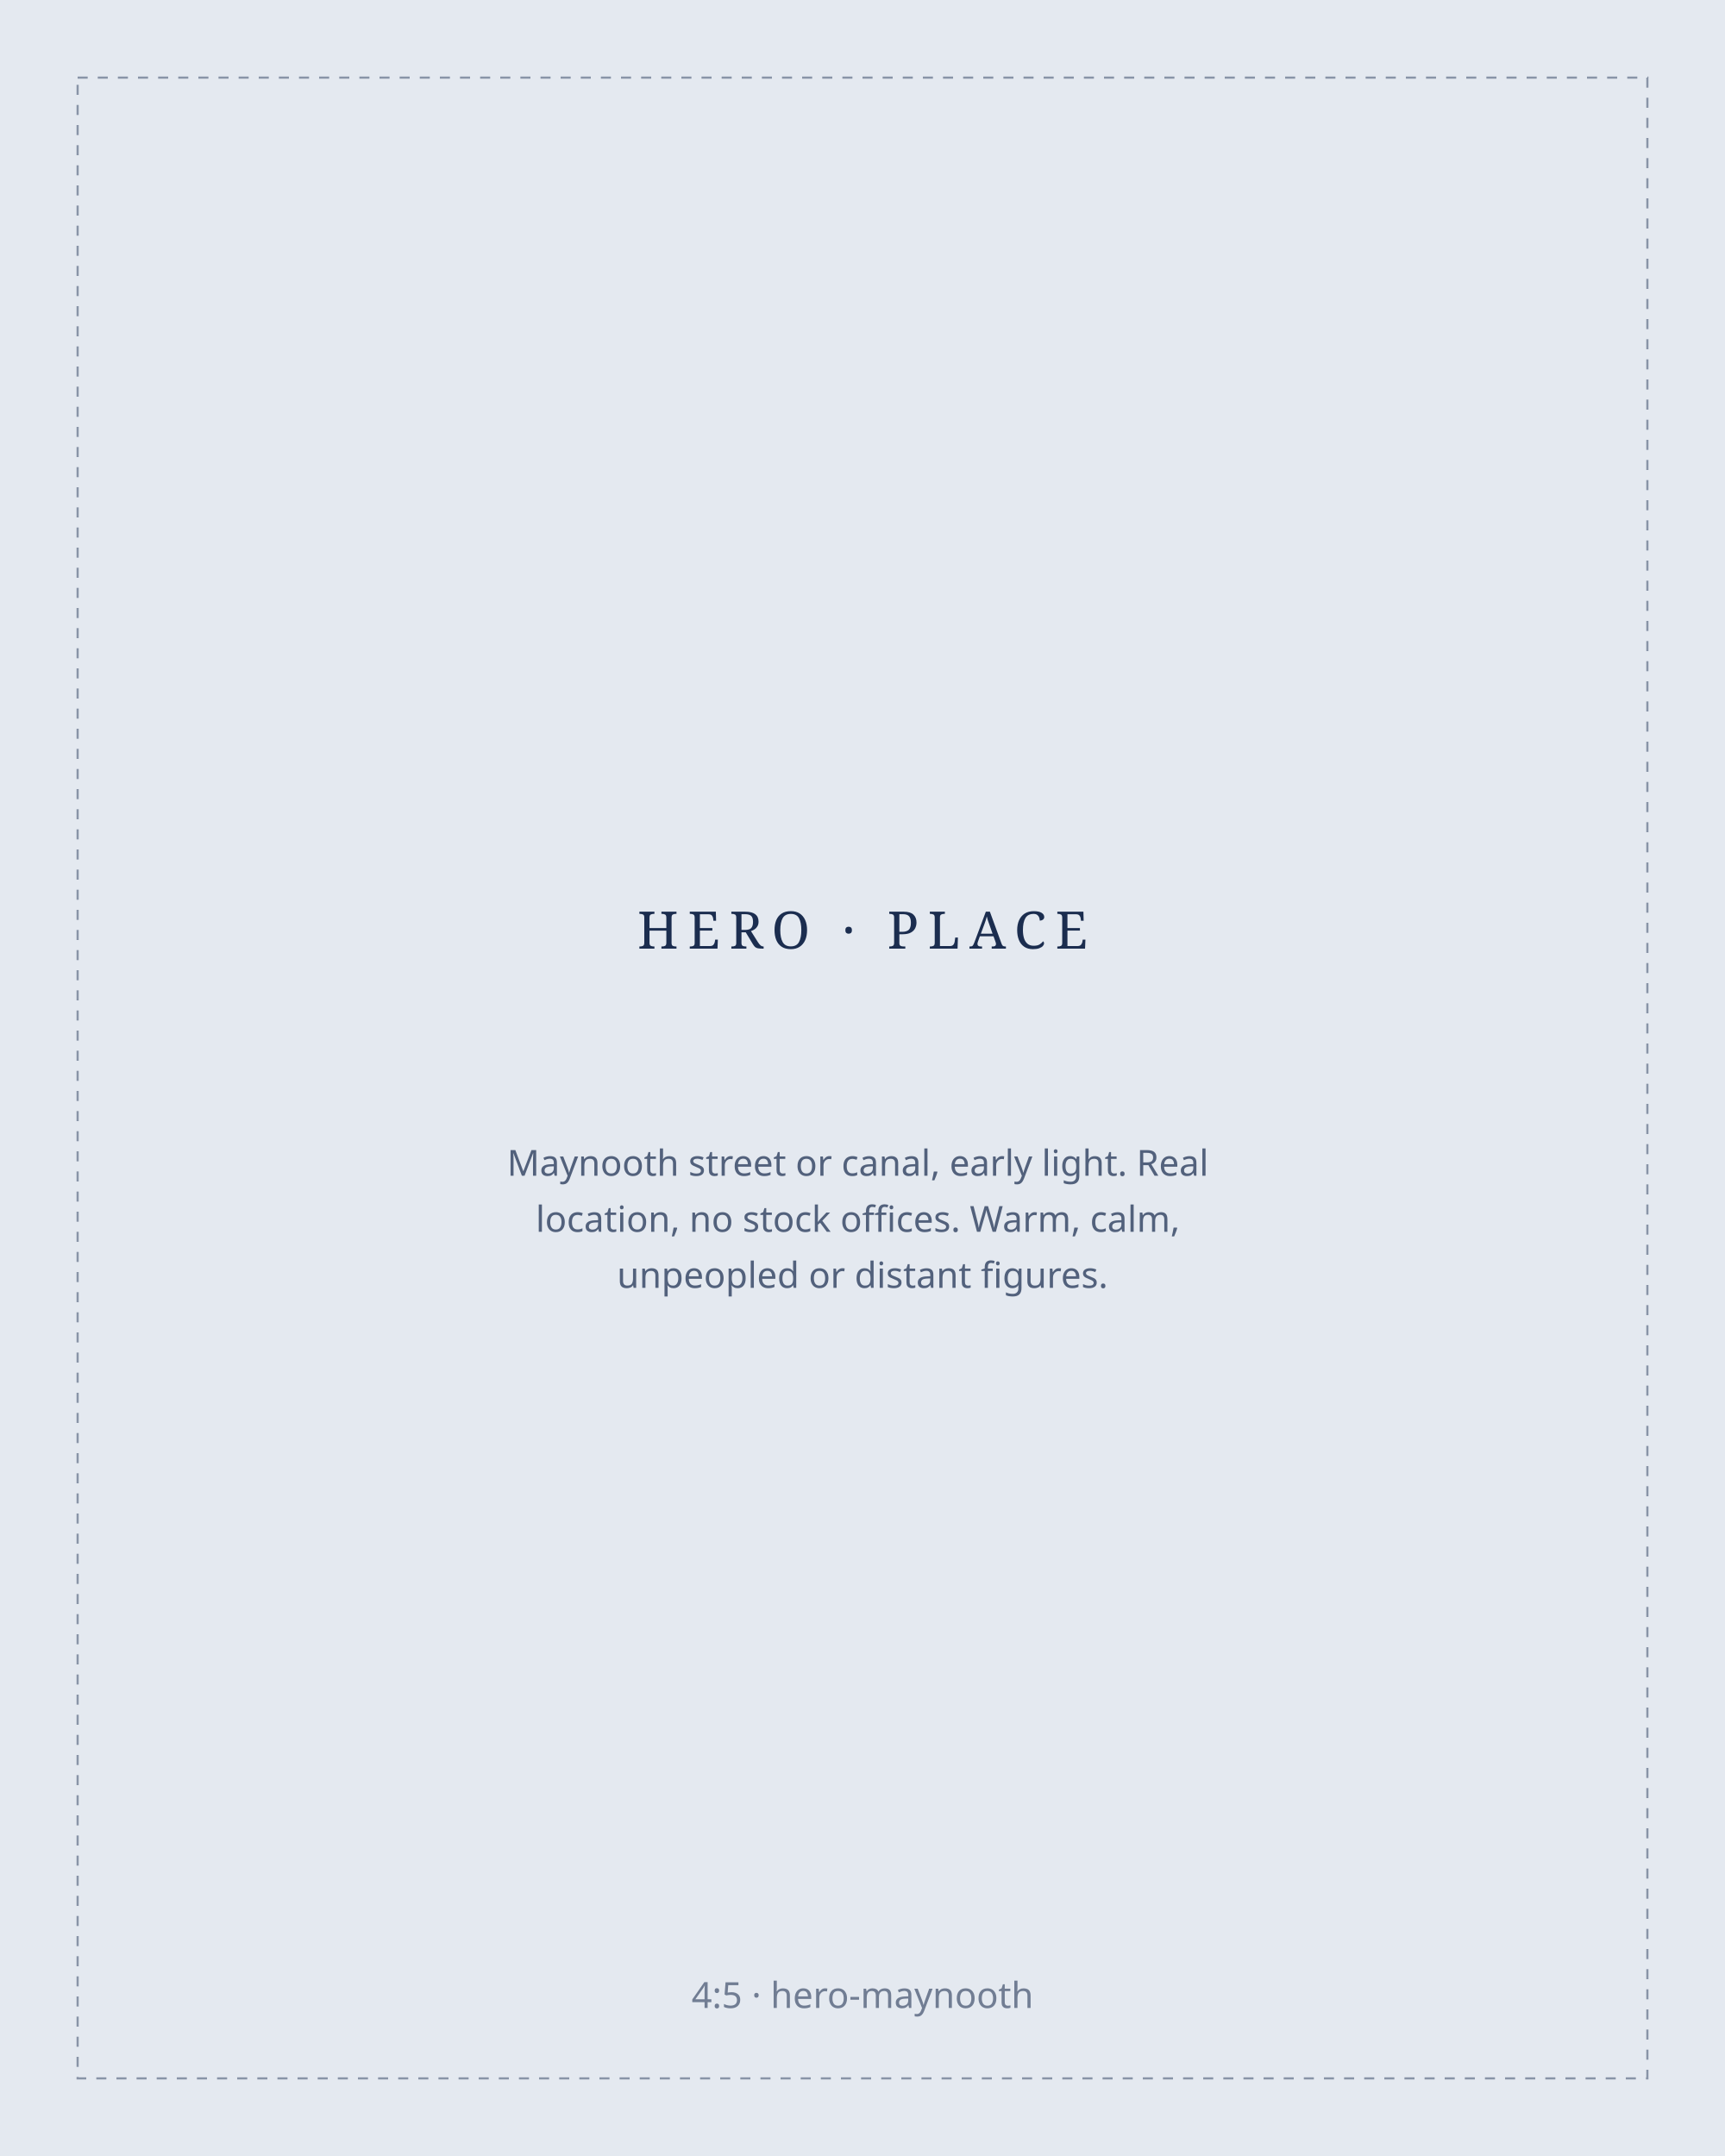
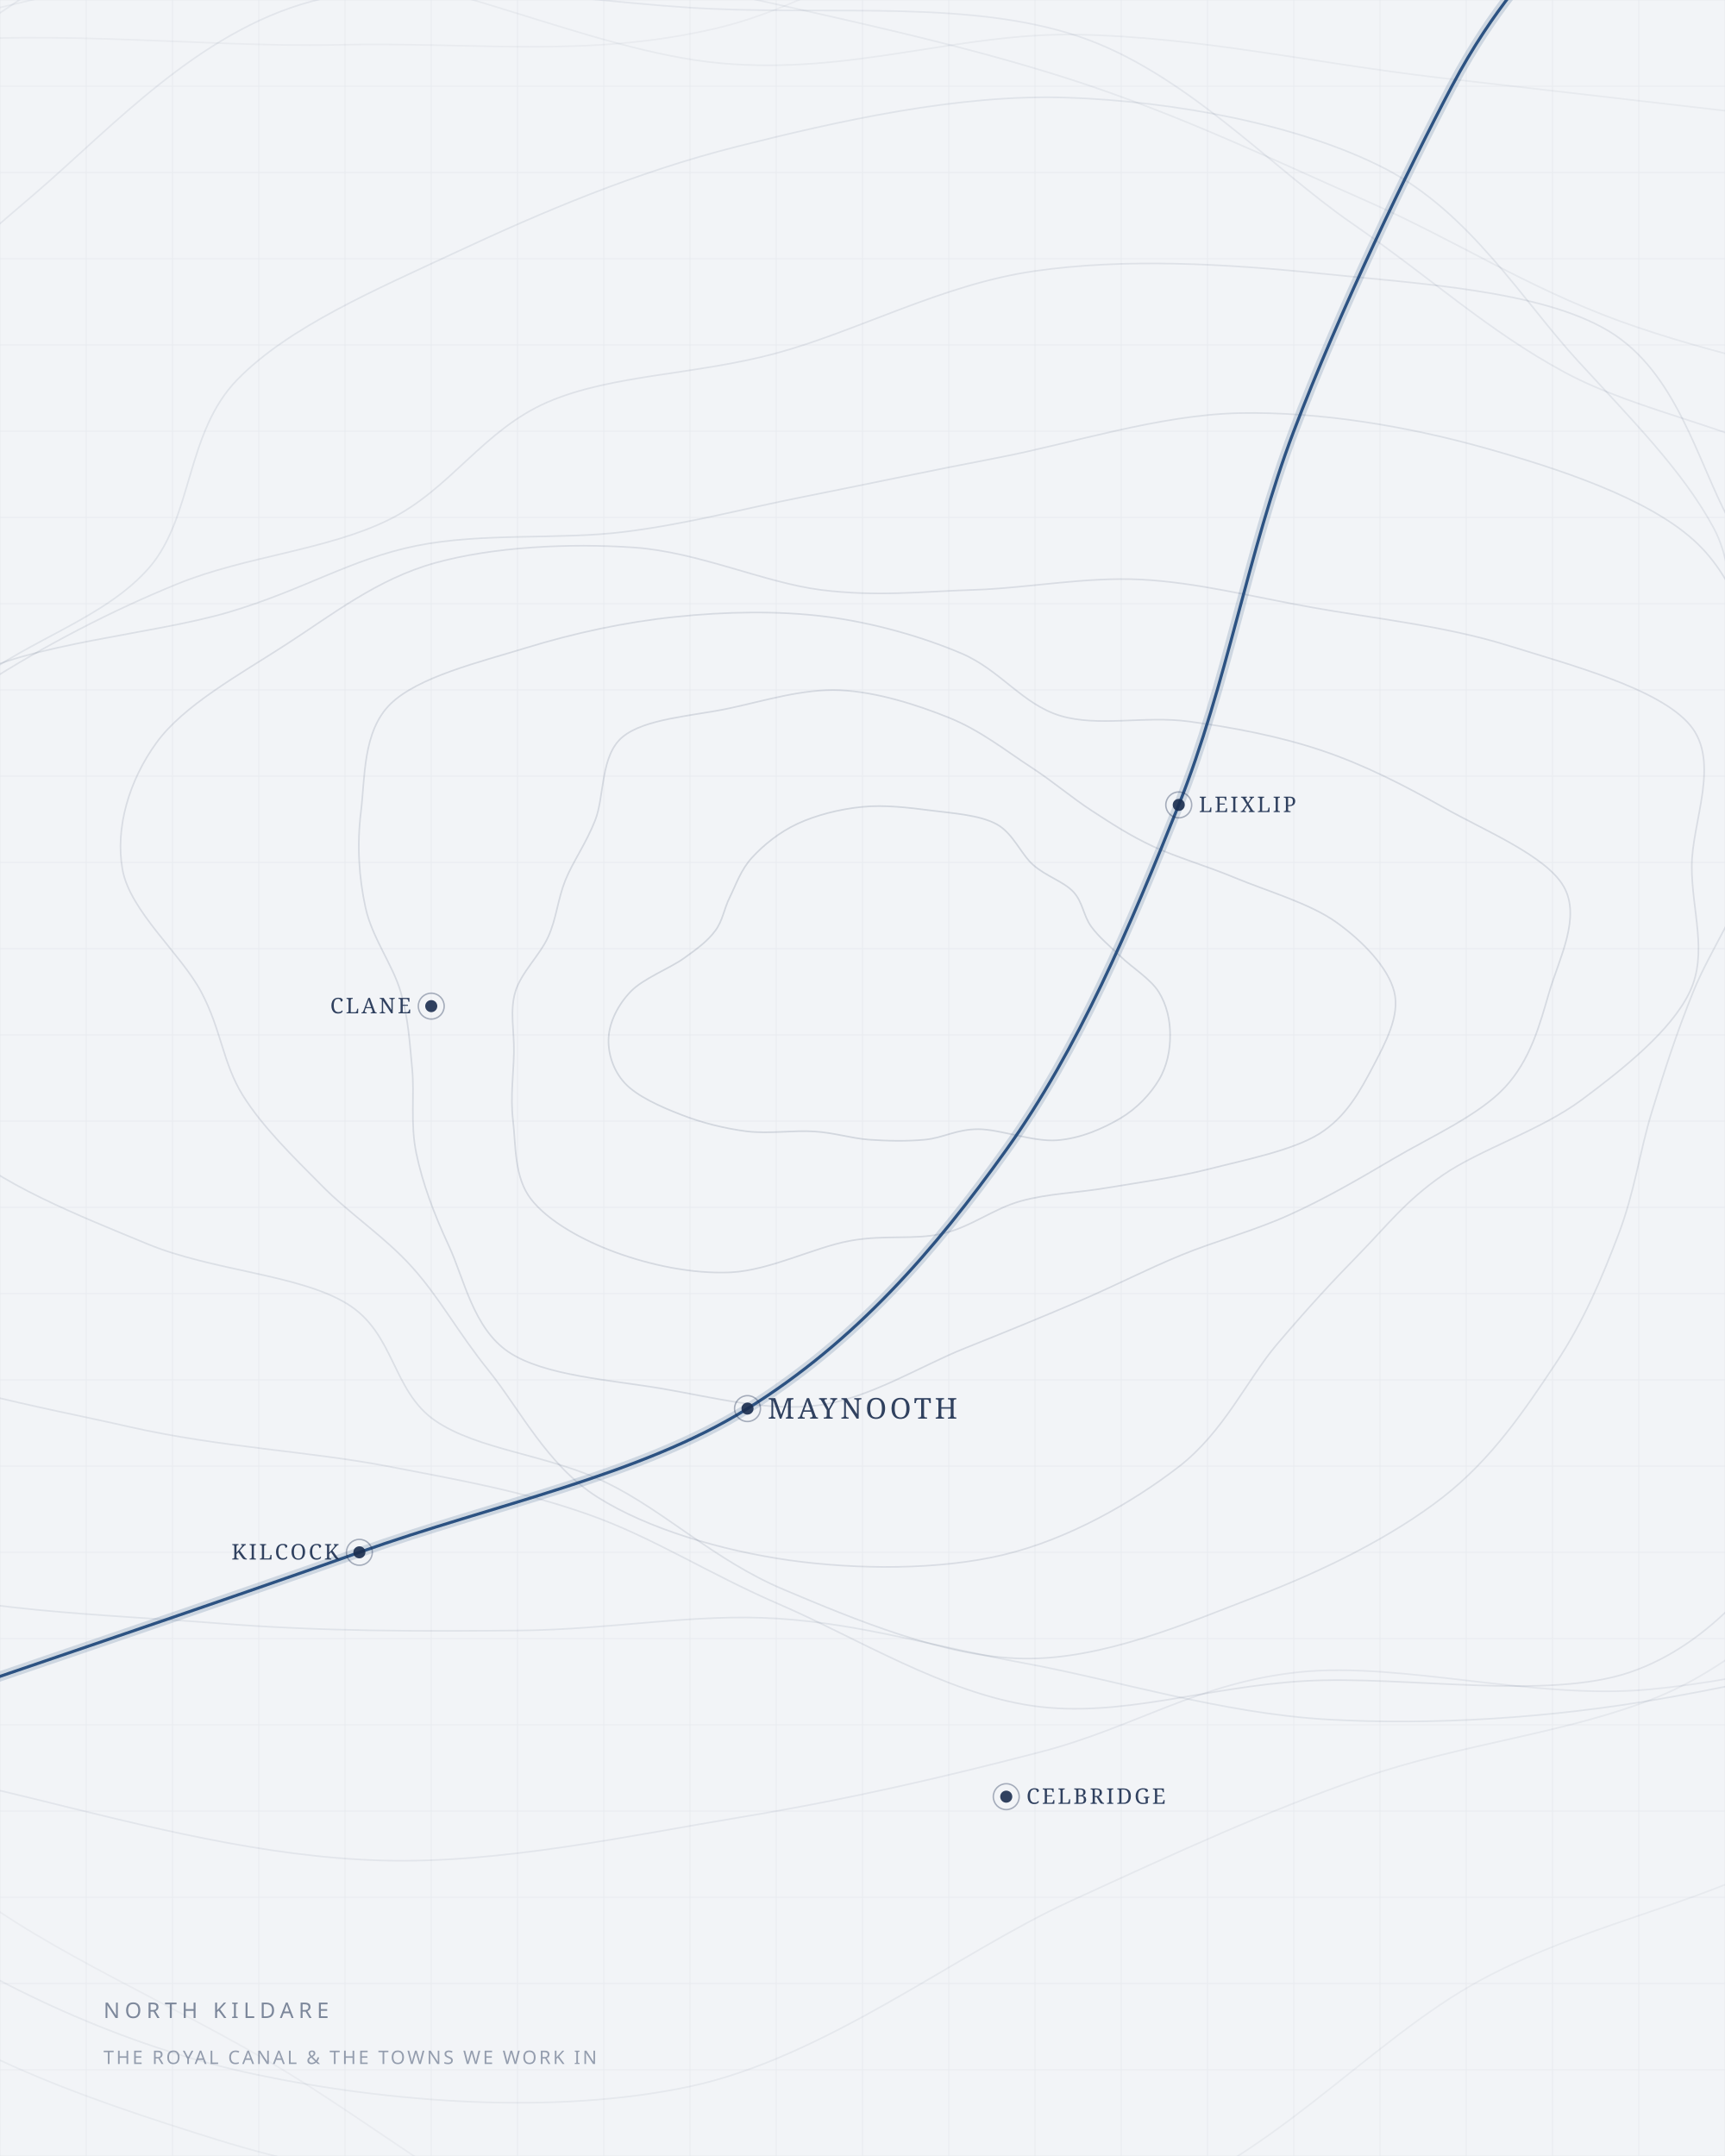
- <svg xmlns="http://www.w3.org/2000/svg" viewBox="0 0 1200 1500" width="1200" height="1500" role="img" aria-label="Placeholder: Hero · place">
-   <rect width="1200" height="1500" fill="#e4e9f0" />
-   <rect x="54" y="54" width="1092" height="1392" fill="none" stroke="rgba(27,45,79,0.45)" stroke-width="1.5" stroke-dasharray="7 7" />
-   <g font-family="Georgia, serif" text-anchor="middle">
-     <text x="50%" y="660" font-size="36" letter-spacing="6.5" fill="#1b2d4f">HERO · PLACE</text>
+ <svg xmlns="http://www.w3.org/2000/svg" viewBox="0 0 1200 1500" width="1200" height="1500" role="img" aria-label="Map of North Kildare showing the Royal Canal and the towns Liffey Accountancy serves">
+   <rect width="1200" height="1500" fill="#f2f4f7" />
+   <g stroke="#1b2d4f" stroke-width="0.6" opacity="0.05">
+     <line x1="0" y1="0" x2="0" y2="1500" />
+     <line x1="60" y1="0" x2="60" y2="1500" />
+     <line x1="120" y1="0" x2="120" y2="1500" />
+     <line x1="180" y1="0" x2="180" y2="1500" />
+     <line x1="240" y1="0" x2="240" y2="1500" />
+     <line x1="300" y1="0" x2="300" y2="1500" />
+     <line x1="360" y1="0" x2="360" y2="1500" />
+     <line x1="420" y1="0" x2="420" y2="1500" />
+     <line x1="480" y1="0" x2="480" y2="1500" />
+     <line x1="540" y1="0" x2="540" y2="1500" />
+     <line x1="600" y1="0" x2="600" y2="1500" />
+     <line x1="660" y1="0" x2="660" y2="1500" />
+     <line x1="720" y1="0" x2="720" y2="1500" />
+     <line x1="780" y1="0" x2="780" y2="1500" />
+     <line x1="840" y1="0" x2="840" y2="1500" />
+     <line x1="900" y1="0" x2="900" y2="1500" />
+     <line x1="960" y1="0" x2="960" y2="1500" />
+     <line x1="1020" y1="0" x2="1020" y2="1500" />
+     <line x1="1080" y1="0" x2="1080" y2="1500" />
+     <line x1="1140" y1="0" x2="1140" y2="1500" />
+     <line x1="1200" y1="0" x2="1200" y2="1500" />
+     <line x1="0" y1="0" x2="1200" y2="0" />
+     <line x1="0" y1="60" x2="1200" y2="60" />
+     <line x1="0" y1="120" x2="1200" y2="120" />
+     <line x1="0" y1="180" x2="1200" y2="180" />
+     <line x1="0" y1="240" x2="1200" y2="240" />
+     <line x1="0" y1="300" x2="1200" y2="300" />
+     <line x1="0" y1="360" x2="1200" y2="360" />
+     <line x1="0" y1="420" x2="1200" y2="420" />
+     <line x1="0" y1="480" x2="1200" y2="480" />
+     <line x1="0" y1="540" x2="1200" y2="540" />
+     <line x1="0" y1="600" x2="1200" y2="600" />
+     <line x1="0" y1="660" x2="1200" y2="660" />
+     <line x1="0" y1="720" x2="1200" y2="720" />
+     <line x1="0" y1="780" x2="1200" y2="780" />
+     <line x1="0" y1="840" x2="1200" y2="840" />
+     <line x1="0" y1="900" x2="1200" y2="900" />
+     <line x1="0" y1="960" x2="1200" y2="960" />
+     <line x1="0" y1="1020" x2="1200" y2="1020" />
+     <line x1="0" y1="1080" x2="1200" y2="1080" />
+     <line x1="0" y1="1140" x2="1200" y2="1140" />
+     <line x1="0" y1="1200" x2="1200" y2="1200" />
+     <line x1="0" y1="1260" x2="1200" y2="1260" />
+     <line x1="0" y1="1320" x2="1200" y2="1320" />
+     <line x1="0" y1="1380" x2="1200" y2="1380" />
+     <line x1="0" y1="1440" x2="1200" y2="1440" />
+     <line x1="0" y1="1500" x2="1200" y2="1500" />
  </g>
-   <g font-family="system-ui, sans-serif" text-anchor="middle" fill="#1b2d4f" opacity="0.72">
-     <text x="50%" y="818" font-size="25">
-       <tspan x="50%" dy="0">Maynooth street or canal, early light. Real</tspan>
-       <tspan x="50%" dy="39">location, no stock offices. Warm, calm,</tspan>
-       <tspan x="50%" dy="39">unpeopled or distant figures.</tspan>
-     </text>
-     <text x="50%" y="1397" font-size="25" opacity="0.8">4:5  ·  hero-maynooth</text>
+   <path d="M 806.0 690.0 C 811.7 699.1 814.0 709.8 814.0 720.0 C 814.1 730.2 812.0 741.6 806.2 751.3 C 800.4 761.0 791.1 771.1 779.3 778.1 C 767.4 785.1 751.8 792.1 735.3 793.3 C 718.9 794.6 695.9 785.7 680.6 785.6 C 665.3 785.6 656.2 791.7 643.5 792.9 C 630.8 794.1 617.3 793.8 604.5 792.9 C 591.7 791.9 580.7 788.1 566.5 787.2 C 552.3 786.2 534.9 789.0 519.4 787.1 C 503.9 785.1 487.6 781.0 473.5 775.4 C 459.3 769.9 443.0 762.6 434.7 753.6 C 426.4 744.7 422.7 732.3 423.4 721.7 C 424.0 711.1 429.8 699.2 438.6 690.0 C 447.3 680.8 466.1 673.7 475.9 666.6 C 485.8 659.5 492.3 654.6 497.6 647.5 C 502.9 640.4 503.5 632.5 507.8 624.0 C 512.0 615.5 515.4 605.0 523.3 596.5 C 531.1 588.0 542.1 579.0 554.8 573.1 C 567.5 567.2 584.1 562.9 599.6 561.4 C 615.1 559.8 632.3 561.9 647.9 563.9 C 663.5 565.9 681.2 567.0 693.1 573.3 C 704.9 579.7 710.0 594.1 718.9 601.9 C 727.8 609.7 739.9 613.3 746.6 620.4 C 753.3 627.5 753.6 637.1 759.1 644.6 C 764.5 652.1 771.7 657.9 779.5 665.4 C 787.3 673.0 800.2 680.9 806.0 690.0 Z" fill="none" stroke="#1b2d4f" stroke-width="1.1" opacity="0.150" />
+   <path d="M 969.9 690.0 C 974.1 706.8 963.6 725.8 955.0 742.3 C 946.3 758.7 936.7 776.9 917.8 788.8 C 898.8 800.6 865.7 807.0 841.2 813.3 C 816.7 819.5 792.7 822.6 770.8 826.3 C 749.0 830.0 729.4 830.3 710.2 835.6 C 691.0 840.9 675.7 853.6 655.9 858.2 C 636.0 862.9 615.7 858.8 591.1 863.3 C 566.6 867.8 535.6 883.8 508.5 885.2 C 481.4 886.5 451.7 879.9 428.5 871.4 C 405.4 863.0 381.4 849.7 369.5 834.4 C 357.6 819.2 358.9 796.9 356.9 779.8 C 354.9 762.8 357.3 747.0 357.5 732.1 C 357.8 717.1 354.5 703.4 358.5 690.0 C 362.5 676.6 375.6 664.6 381.4 651.7 C 387.2 638.8 387.9 625.9 393.3 612.4 C 398.8 599.0 407.4 587.4 414.0 570.8 C 420.6 554.2 417.5 525.8 433.0 512.8 C 448.6 499.8 482.1 498.2 507.3 492.8 C 532.5 487.4 558.7 479.1 584.2 480.2 C 609.7 481.3 638.1 490.4 660.1 499.3 C 682.2 508.2 700.1 522.6 716.7 533.4 C 733.3 544.2 745.4 554.9 759.6 564.1 C 773.9 573.4 785.6 581.1 802.2 588.9 C 818.8 596.6 838.2 602.0 859.4 610.8 C 880.7 619.7 911.3 628.5 929.7 641.7 C 948.1 654.9 965.7 673.2 969.9 690.0 Z" fill="none" stroke="#1b2d4f" stroke-width="1.1" opacity="0.139" />
+   <path d="M 1077.8 690.0 C 1071.0 713.3 1064.7 737.4 1046.7 756.7 C 1028.6 776.1 994.3 791.4 969.4 806.1 C 944.5 820.8 921.9 833.9 897.2 845.1 C 872.6 856.3 845.8 863.3 821.5 873.3 C 797.2 883.3 776.4 894.2 751.3 905.0 C 726.2 915.8 701.3 926.0 671.0 938.1 C 640.7 950.2 604.6 973.0 569.5 977.7 C 534.4 982.3 496.5 972.3 460.5 966.1 C 424.6 960.0 378.6 957.2 353.9 940.7 C 329.2 924.1 323.0 890.0 312.3 866.9 C 301.6 843.9 293.9 823.0 289.6 802.4 C 285.3 781.8 288.5 762.0 286.7 743.3 C 284.9 724.5 284.1 708.6 278.7 690.0 C 273.3 671.4 258.9 652.5 254.3 631.6 C 249.7 610.7 248.2 588.2 251.1 564.6 C 254.0 541.0 252.3 508.9 271.5 489.9 C 290.7 471.0 333.1 460.8 366.1 450.7 C 399.2 440.5 434.8 432.8 469.6 429.2 C 504.3 425.5 541.4 424.8 574.5 429.0 C 607.7 433.3 641.5 443.0 668.6 454.5 C 695.8 466.0 711.3 490.1 737.7 498.0 C 764.0 505.9 796.3 497.9 826.7 501.9 C 857.0 506.0 890.0 512.2 919.6 522.2 C 949.3 532.2 976.6 546.3 1004.6 562.0 C 1032.6 577.8 1075.6 595.4 1087.8 616.8 C 1100.0 638.1 1084.7 666.7 1077.8 690.0 Z" fill="none" stroke="#1b2d4f" stroke-width="1.1" opacity="0.129" />
+   <path d="M 1175.5 690.0 C 1162.7 717.1 1128.9 743.9 1100.3 765.2 C 1071.6 786.5 1029.4 799.8 1003.6 817.6 C 977.8 835.5 964.7 852.9 945.5 872.5 C 926.3 892.1 909.3 910.6 888.3 935.3 C 867.4 960.0 851.4 996.3 819.7 1020.7 C 788.1 1045.1 743.4 1070.9 698.2 1081.7 C 653.1 1092.5 596.1 1092.1 549.0 1085.5 C 502.0 1078.8 450.6 1063.7 415.8 1041.7 C 380.9 1019.8 361.5 980.3 340.0 953.6 C 318.4 926.9 306.0 903.0 286.6 881.5 C 267.2 860.0 243.2 844.6 223.6 824.6 C 203.9 804.7 182.8 784.3 168.8 761.9 C 154.9 739.4 153.9 716.2 139.9 690.0 C 126.0 663.8 90.3 633.8 85.2 604.9 C 80.0 576.0 89.9 542.8 108.8 516.8 C 127.7 490.7 166.4 469.5 198.7 448.6 C 231.0 427.8 262.2 402.9 302.5 391.7 C 342.9 380.4 396.3 377.8 441.0 380.9 C 485.7 384.0 531.7 405.4 571.0 410.4 C 610.3 415.3 639.9 411.6 677.0 410.4 C 714.1 409.3 754.6 401.2 793.8 403.2 C 833.0 405.3 869.7 414.9 912.2 422.5 C 954.7 430.2 1004.7 435.3 1048.7 449.0 C 1092.6 462.7 1154.3 478.9 1175.7 504.5 C 1197.1 530.1 1176.9 571.8 1176.9 602.7 C 1176.8 633.6 1188.3 662.9 1175.5 690.0 Z" fill="none" stroke="#1b2d4f" stroke-width="1.1" opacity="0.118" />
+   <path d="M 1177.9 690.0 C 1166.0 719.5 1157.9 744.8 1149.3 772.9 C 1140.6 801.1 1137.2 829.3 1125.9 858.8 C 1114.7 888.2 1102.0 919.1 1081.5 949.7 C 1061.1 980.2 1038.0 1015.1 1003.3 1042.0 C 968.6 1068.9 921.8 1092.4 873.2 1111.0 C 824.7 1129.7 766.6 1154.8 711.9 1153.9 C 657.3 1153.1 593.5 1126.3 545.2 1105.9 C 496.8 1085.5 462.3 1051.1 421.8 1031.5 C 381.4 1011.9 332.7 1009.0 302.6 988.3 C 272.6 967.5 274.8 927.6 241.5 907.1 C 208.1 886.6 148.0 884.3 102.4 865.4 C 56.8 846.5 -4.0 822.8 -32.1 793.6 C -60.1 764.4 -52.6 726.6 -65.9 690.0 C -79.2 653.4 -118.9 610.1 -111.9 573.8 C -105.0 537.5 -69.3 496.7 -24.2 472.1 C 20.9 447.4 106.5 441.4 158.8 426.0 C 211.1 410.6 243.7 389.0 289.7 379.7 C 335.6 370.4 389.7 375.7 434.6 370.0 C 479.4 364.3 515.4 354.3 558.7 345.7 C 602.1 337.1 643.8 328.1 694.4 318.4 C 745.0 308.7 806.1 288.6 862.3 287.4 C 918.6 286.3 979.3 296.7 1032.0 311.4 C 1084.6 326.1 1145.4 346.3 1178.0 375.6 C 1210.6 404.8 1220.5 450.4 1227.6 487.1 C 1234.7 523.8 1228.8 562.0 1220.5 595.8 C 1212.2 629.6 1189.8 660.5 1177.9 690.0 Z" fill="none" stroke="#1b2d4f" stroke-width="1.1" opacity="0.107" />
+   <path d="M 1220.2 690.0 C 1233.4 723.7 1291.1 759.6 1304.1 797.4 C 1317.0 835.2 1305.7 874.6 1298.0 916.6 C 1290.3 958.7 1285.3 1008.7 1258.0 1049.8 C 1230.6 1090.9 1192.4 1143.4 1134.0 1163.4 C 1075.7 1183.3 977.2 1165.6 907.9 1169.5 C 838.6 1173.5 779.0 1195.6 718.2 1186.8 C 657.4 1178.0 594.7 1138.9 543.1 1116.6 C 491.6 1094.4 454.6 1069.6 408.8 1053.5 C 363.0 1037.4 321.5 1030.1 268.5 1019.9 C 215.5 1009.8 152.8 1006.9 90.5 992.8 C 28.3 978.6 -58.3 964.2 -105.1 935.1 C -151.8 906.1 -165.6 859.4 -190.2 818.6 C -214.8 777.7 -262.1 731.4 -252.7 690.0 C -243.4 648.6 -174.4 605.9 -134.2 570.3 C -94.0 534.7 -54.6 503.7 -11.6 476.3 C 31.4 449.0 76.8 425.2 123.8 406.1 C 170.8 387.0 227.4 382.8 270.3 361.7 C 313.2 340.7 336.2 299.0 381.1 279.7 C 426.0 260.4 483.5 261.0 539.8 245.8 C 596.1 230.6 655.7 197.9 719.0 188.7 C 782.3 179.4 853.0 183.5 919.7 190.4 C 986.4 197.4 1072.0 201.9 1119.2 230.4 C 1166.3 258.9 1180.5 320.2 1202.7 361.5 C 1225.0 402.9 1249.1 439.6 1252.8 478.6 C 1256.6 517.5 1230.6 559.8 1225.2 595.1 C 1219.8 630.3 1207.1 656.3 1220.2 690.0 Z" fill="none" stroke="#1b2d4f" stroke-width="1.1" opacity="0.096" />
+   <path d="M 1432.5 690.0 C 1456.8 733.2 1503.8 781.2 1517.3 831.1 C 1530.8 880.9 1537.1 941.4 1513.6 989.1 C 1490.2 1036.8 1436.7 1085.1 1376.8 1117.2 C 1316.9 1149.4 1229.7 1168.9 1154.2 1182.1 C 1078.7 1195.2 997.3 1200.5 923.7 1196.3 C 850.1 1192.1 776.3 1168.8 712.5 1157.1 C 648.8 1145.4 599.9 1129.9 541.3 1126.1 C 482.7 1122.3 426.0 1133.8 360.9 1134.4 C 295.8 1134.9 226.5 1135.4 150.7 1129.3 C 74.9 1123.2 -25.6 1121.2 -94.0 1097.5 C -162.3 1073.8 -223.1 1030.3 -259.6 987.1 C -296.0 943.8 -304.3 887.4 -312.8 837.9 C -321.3 788.4 -342.2 734.3 -310.6 690.0 C -279.0 645.7 -172.3 607.9 -123.4 572.0 C -74.5 536.0 -55.1 503.9 -17.3 474.4 C 20.6 444.9 73.5 429.9 103.9 394.8 C 134.2 359.7 129.2 300.8 165.1 264.1 C 200.9 227.4 261.0 201.7 318.9 174.7 C 376.8 147.7 442.1 119.8 512.6 102.0 C 583.1 84.2 666.8 65.4 741.9 67.9 C 817.0 70.4 903.9 86.7 963.1 117.1 C 1022.4 147.6 1059.1 209.0 1097.3 250.7 C 1135.5 292.4 1171.0 328.0 1192.2 367.5 C 1213.4 407.1 1194.8 453.9 1224.7 488.0 C 1254.7 522.1 1337.0 538.3 1371.7 571.9 C 1406.3 605.6 1408.3 646.8 1432.5 690.0 Z" fill="none" stroke="#1b2d4f" stroke-width="1.1" opacity="0.086" />
+   <path d="M 1706.7 690.0 C 1723.5 743.0 1699.4 802.4 1680.8 856.9 C 1662.3 911.3 1645.6 973.0 1595.4 1016.6 C 1545.1 1060.2 1454.1 1092.2 1379.4 1118.7 C 1304.6 1145.2 1226.2 1168.0 1147.0 1175.4 C 1067.8 1182.8 974.6 1156.0 904.2 1163.3 C 833.7 1170.5 789.1 1202.0 724.2 1218.8 C 659.4 1235.7 591.5 1251.7 515.2 1264.3 C 438.8 1276.9 348.7 1296.7 266.2 1294.4 C 183.7 1292.1 102.2 1270.8 20.0 1250.6 C -62.2 1230.3 -167.8 1212.6 -226.9 1172.9 C -286.0 1133.2 -314.1 1067.2 -334.6 1012.3 C -355.1 957.4 -367.9 897.5 -349.9 843.8 C -331.8 790.1 -250.6 737.4 -226.3 690.0 C -202.0 642.6 -225.1 599.8 -203.9 559.3 C -182.8 518.7 -115.8 493.9 -99.2 446.9 C -82.5 399.8 -124.8 328.9 -104.1 276.8 C -83.4 224.7 -28.4 180.0 25.0 134.1 C 78.4 88.1 137.9 22.4 216.2 1.1 C 294.4 -20.2 405.4 2.1 494.4 6.1 C 583.4 10.1 675.6 0.4 750.0 25.2 C 824.3 50.1 884.1 116.5 940.5 155.4 C 996.9 194.4 1035.0 230.1 1088.4 259.0 C 1141.8 287.8 1214.3 298.4 1260.9 328.5 C 1307.6 358.6 1315.3 404.6 1368.5 439.7 C 1421.7 474.8 1523.7 497.3 1580.0 539.0 C 1636.4 580.8 1689.9 637.0 1706.7 690.0 Z" fill="none" stroke="#1b2d4f" stroke-width="1.1" opacity="0.075" />
+   <path d="M 1921.5 690.0 C 1919.8 751.5 1838.7 818.2 1787.4 873.7 C 1736.2 929.2 1692.0 987.7 1614.2 1022.9 C 1536.4 1058.2 1397.6 1059.1 1320.7 1085.4 C 1243.8 1111.7 1214.9 1155.5 1152.8 1180.8 C 1090.6 1206.0 1015.9 1213.2 947.8 1236.9 C 879.6 1260.6 822.0 1287.2 744.0 1323.0 C 666.0 1358.8 574.0 1431.6 479.6 1451.7 C 385.3 1471.7 269.9 1462.7 178.0 1443.3 C 86.2 1424.0 -4.7 1380.9 -71.4 1335.4 C -138.2 1289.9 -193.0 1229.1 -222.5 1170.4 C -252.0 1111.7 -233.3 1038.7 -248.1 983.2 C -263.0 927.8 -296.6 886.6 -311.7 837.7 C -326.8 788.9 -329.3 740.8 -338.8 690.0 C -348.3 639.2 -362.2 589.4 -368.8 533.2 C -375.3 477.1 -387.5 415.5 -378.1 353.1 C -368.8 290.6 -364.5 209.1 -312.7 158.4 C -260.9 107.6 -147.9 87.1 -67.1 48.6 C 13.8 10.1 79.3 -63.4 172.4 -72.8 C 265.6 -82.2 396.4 -29.1 491.7 -7.8 C 587.1 13.5 668.0 30.6 744.3 55.1 C 820.7 79.7 886.1 111.5 949.9 139.5 C 1013.6 167.6 1061.4 199.6 1126.8 223.4 C 1192.2 247.1 1261.1 260.0 1342.4 282.3 C 1423.7 304.5 1538.8 319.8 1614.7 356.9 C 1690.6 394.0 1746.7 449.1 1797.9 504.6 C 1849.0 560.2 1923.3 628.5 1921.5 690.0 Z" fill="none" stroke="#1b2d4f" stroke-width="1.1" opacity="0.064" />
+   <path d="M 1889.3 690.0 C 1865.2 753.7 1826.9 820.4 1762.9 869.8 C 1699.0 919.2 1566.9 943.4 1505.6 986.4 C 1444.4 1029.4 1436.4 1078.8 1395.5 1127.8 C 1354.6 1176.9 1321.0 1239.0 1260.3 1280.5 C 1199.5 1322.1 1110.1 1334.6 1030.8 1377.2 C 951.5 1419.8 879.0 1509.1 784.4 1536.1 C 689.7 1563.1 568.6 1547.2 463.0 1539.3 C 357.5 1531.4 245.3 1518.0 151.2 1488.7 C 57.0 1459.4 -50.3 1422.8 -101.7 1363.6 C -153.2 1304.4 -126.4 1194.7 -157.5 1133.5 C -188.6 1072.4 -250.6 1044.2 -288.5 996.8 C -326.3 949.4 -347.1 900.4 -384.6 849.3 C -422.1 798.1 -488.3 747.0 -513.4 690.0 C -538.4 633.0 -523.2 574.7 -534.8 507.0 C -546.4 439.4 -597.6 355.0 -582.9 284.2 C -568.3 213.4 -528.6 125.5 -446.9 82.2 C -365.2 39.0 -200.7 42.6 -92.8 24.7 C 15.1 6.8 101.5 -28.5 200.5 -25.3 C 299.6 -22.1 409.9 35.8 501.6 44.0 C 593.2 52.2 667.1 22.4 750.2 24.1 C 833.4 25.7 913.1 43.7 1000.5 54.0 C 1088.0 64.2 1172.3 73.7 1275.0 85.8 C 1377.8 97.9 1524.9 93.2 1617.0 126.4 C 1709.0 159.7 1779.1 225.2 1827.5 285.4 C 1875.9 345.5 1897.0 419.9 1907.3 487.4 C 1917.6 554.8 1913.3 626.3 1889.3 690.0 Z" fill="none" stroke="#1b2d4f" stroke-width="1.1" opacity="0.054" />
+   <path d="M 1775.1 690.0 C 1730.7 750.3 1664.3 794.7 1636.3 849.8 C 1608.3 904.9 1625.9 962.0 1607.3 1020.6 C 1588.7 1079.2 1558.0 1135.1 1524.8 1201.2 C 1491.5 1267.4 1469.1 1352.6 1407.9 1417.6 C 1346.7 1482.6 1258.9 1557.8 1157.5 1591.2 C 1056.2 1624.7 917.1 1618.9 799.9 1618.1 C 682.7 1617.2 556.8 1616.9 454.2 1586.0 C 351.6 1555.1 266.1 1479.8 184.3 1432.7 C 102.6 1385.5 21.7 1352.2 -36.6 1303.1 C -94.8 1253.9 -114.9 1186.1 -165.1 1137.8 C -215.3 1089.5 -271.8 1056.8 -337.7 1013.3 C -403.6 969.9 -487.3 930.9 -560.4 877.0 C -633.5 823.1 -732.4 759.2 -776.1 690.0 C -819.7 620.8 -831.3 537.1 -822.3 461.6 C -813.4 386.2 -797.4 293.5 -722.3 237.3 C -647.2 181.2 -478.4 158.8 -371.9 124.8 C -265.5 90.7 -184.7 48.8 -83.7 33.2 C 17.3 17.6 137.2 33.3 234.0 31.2 C 330.7 29.0 407.3 40.7 497.0 20.0 C 586.8 -0.6 674.3 -74.6 772.4 -92.8 C 870.4 -111.0 972.2 -91.8 1085.3 -89.3 C 1198.4 -86.7 1336.2 -98.6 1451.0 -77.6 C 1565.9 -56.5 1692.8 -17.1 1774.7 36.9 C 1856.5 91.0 1920.6 171.7 1942.0 246.9 C 1963.3 322.1 1930.8 414.2 1903.0 488.1 C 1875.2 561.9 1819.6 629.7 1775.1 690.0 Z" fill="none" stroke="#1b2d4f" stroke-width="1.1" opacity="0.043" />
+   <path d="M -40.0 1180.0 C 8.3 1163.3 156.7 1113.3 250.0 1080.0 C 343.3 1046.7 445.0 1026.7 520.0 980.0 C 595.0 933.3 650.0 870.0 700.0 800.0 C 750.0 730.0 786.7 643.3 820.0 560.0 C 853.3 476.7 868.3 383.3 900.0 300.0 C 931.7 216.7 980.0 116.7 1010.0 60.0 C 1040.0 3.3 1068.3 -23.3 1080.0 -40.0" fill="none" stroke="#2c5282" stroke-width="7" opacity="0.18" stroke-linecap="round" />
+   <path d="M -40.0 1180.0 C 8.3 1163.3 156.7 1113.3 250.0 1080.0 C 343.3 1046.7 445.0 1026.7 520.0 980.0 C 595.0 933.3 650.0 870.0 700.0 800.0 C 750.0 730.0 786.7 643.3 820.0 560.0 C 853.3 476.7 868.3 383.3 900.0 300.0 C 931.7 216.7 980.0 116.7 1010.0 60.0 C 1040.0 3.3 1068.3 -23.3 1080.0 -40.0" fill="none" stroke="#2c5282" stroke-width="2.1" stroke-linecap="round" />
+   <g opacity="0.9">
+     <g>
+       <circle cx="520" cy="980" r="4.2" fill="#1b2d4f" />
+       <circle cx="520" cy="980" r="9" fill="none" stroke="#1b2d4f" stroke-width="1" opacity="0.4" />
+       <text x="534" y="987" font-family="Georgia, serif" font-size="20" fill="#1b2d4f" letter-spacing="2.2" text-anchor="start">MAYNOOTH</text>
+     </g>
+     <g>
+       <circle cx="820" cy="560" r="4.2" fill="#1b2d4f" />
+       <circle cx="820" cy="560" r="9" fill="none" stroke="#1b2d4f" stroke-width="1" opacity="0.4" />
+       <text x="834" y="565" font-family="Georgia, serif" font-size="15" fill="#1b2d4f" letter-spacing="1.6" text-anchor="start">LEIXLIP</text>
+     </g>
+     <g>
+       <circle cx="250" cy="1080" r="4.2" fill="#1b2d4f" />
+       <circle cx="250" cy="1080" r="9" fill="none" stroke="#1b2d4f" stroke-width="1" opacity="0.4" />
+       <text x="236" y="1085" font-family="Georgia, serif" font-size="15" fill="#1b2d4f" letter-spacing="1.6" text-anchor="end">KILCOCK</text>
+     </g>
+     <g>
+       <circle cx="700" cy="1250" r="4.2" fill="#1b2d4f" />
+       <circle cx="700" cy="1250" r="9" fill="none" stroke="#1b2d4f" stroke-width="1" opacity="0.4" />
+       <text x="714" y="1255" font-family="Georgia, serif" font-size="15" fill="#1b2d4f" letter-spacing="1.6" text-anchor="start">CELBRIDGE</text>
+     </g>
+     <g>
+       <circle cx="300" cy="700" r="4.2" fill="#1b2d4f" />
+       <circle cx="300" cy="700" r="9" fill="none" stroke="#1b2d4f" stroke-width="1" opacity="0.4" />
+       <text x="286" y="705" font-family="Georgia, serif" font-size="15" fill="#1b2d4f" letter-spacing="1.6" text-anchor="end">CLANE</text>
+     </g>
+   </g>
+   <g font-family="system-ui, sans-serif" fill="#1b2d4f" opacity="0.55">
+     <text x="72" y="1404" font-size="15" letter-spacing="3.4">NORTH KILDARE</text>
+     <text x="72" y="1436" font-size="13" letter-spacing="1.6" opacity="0.8">THE ROYAL CANAL &amp; THE TOWNS WE WORK IN</text>
  </g>
</svg>
